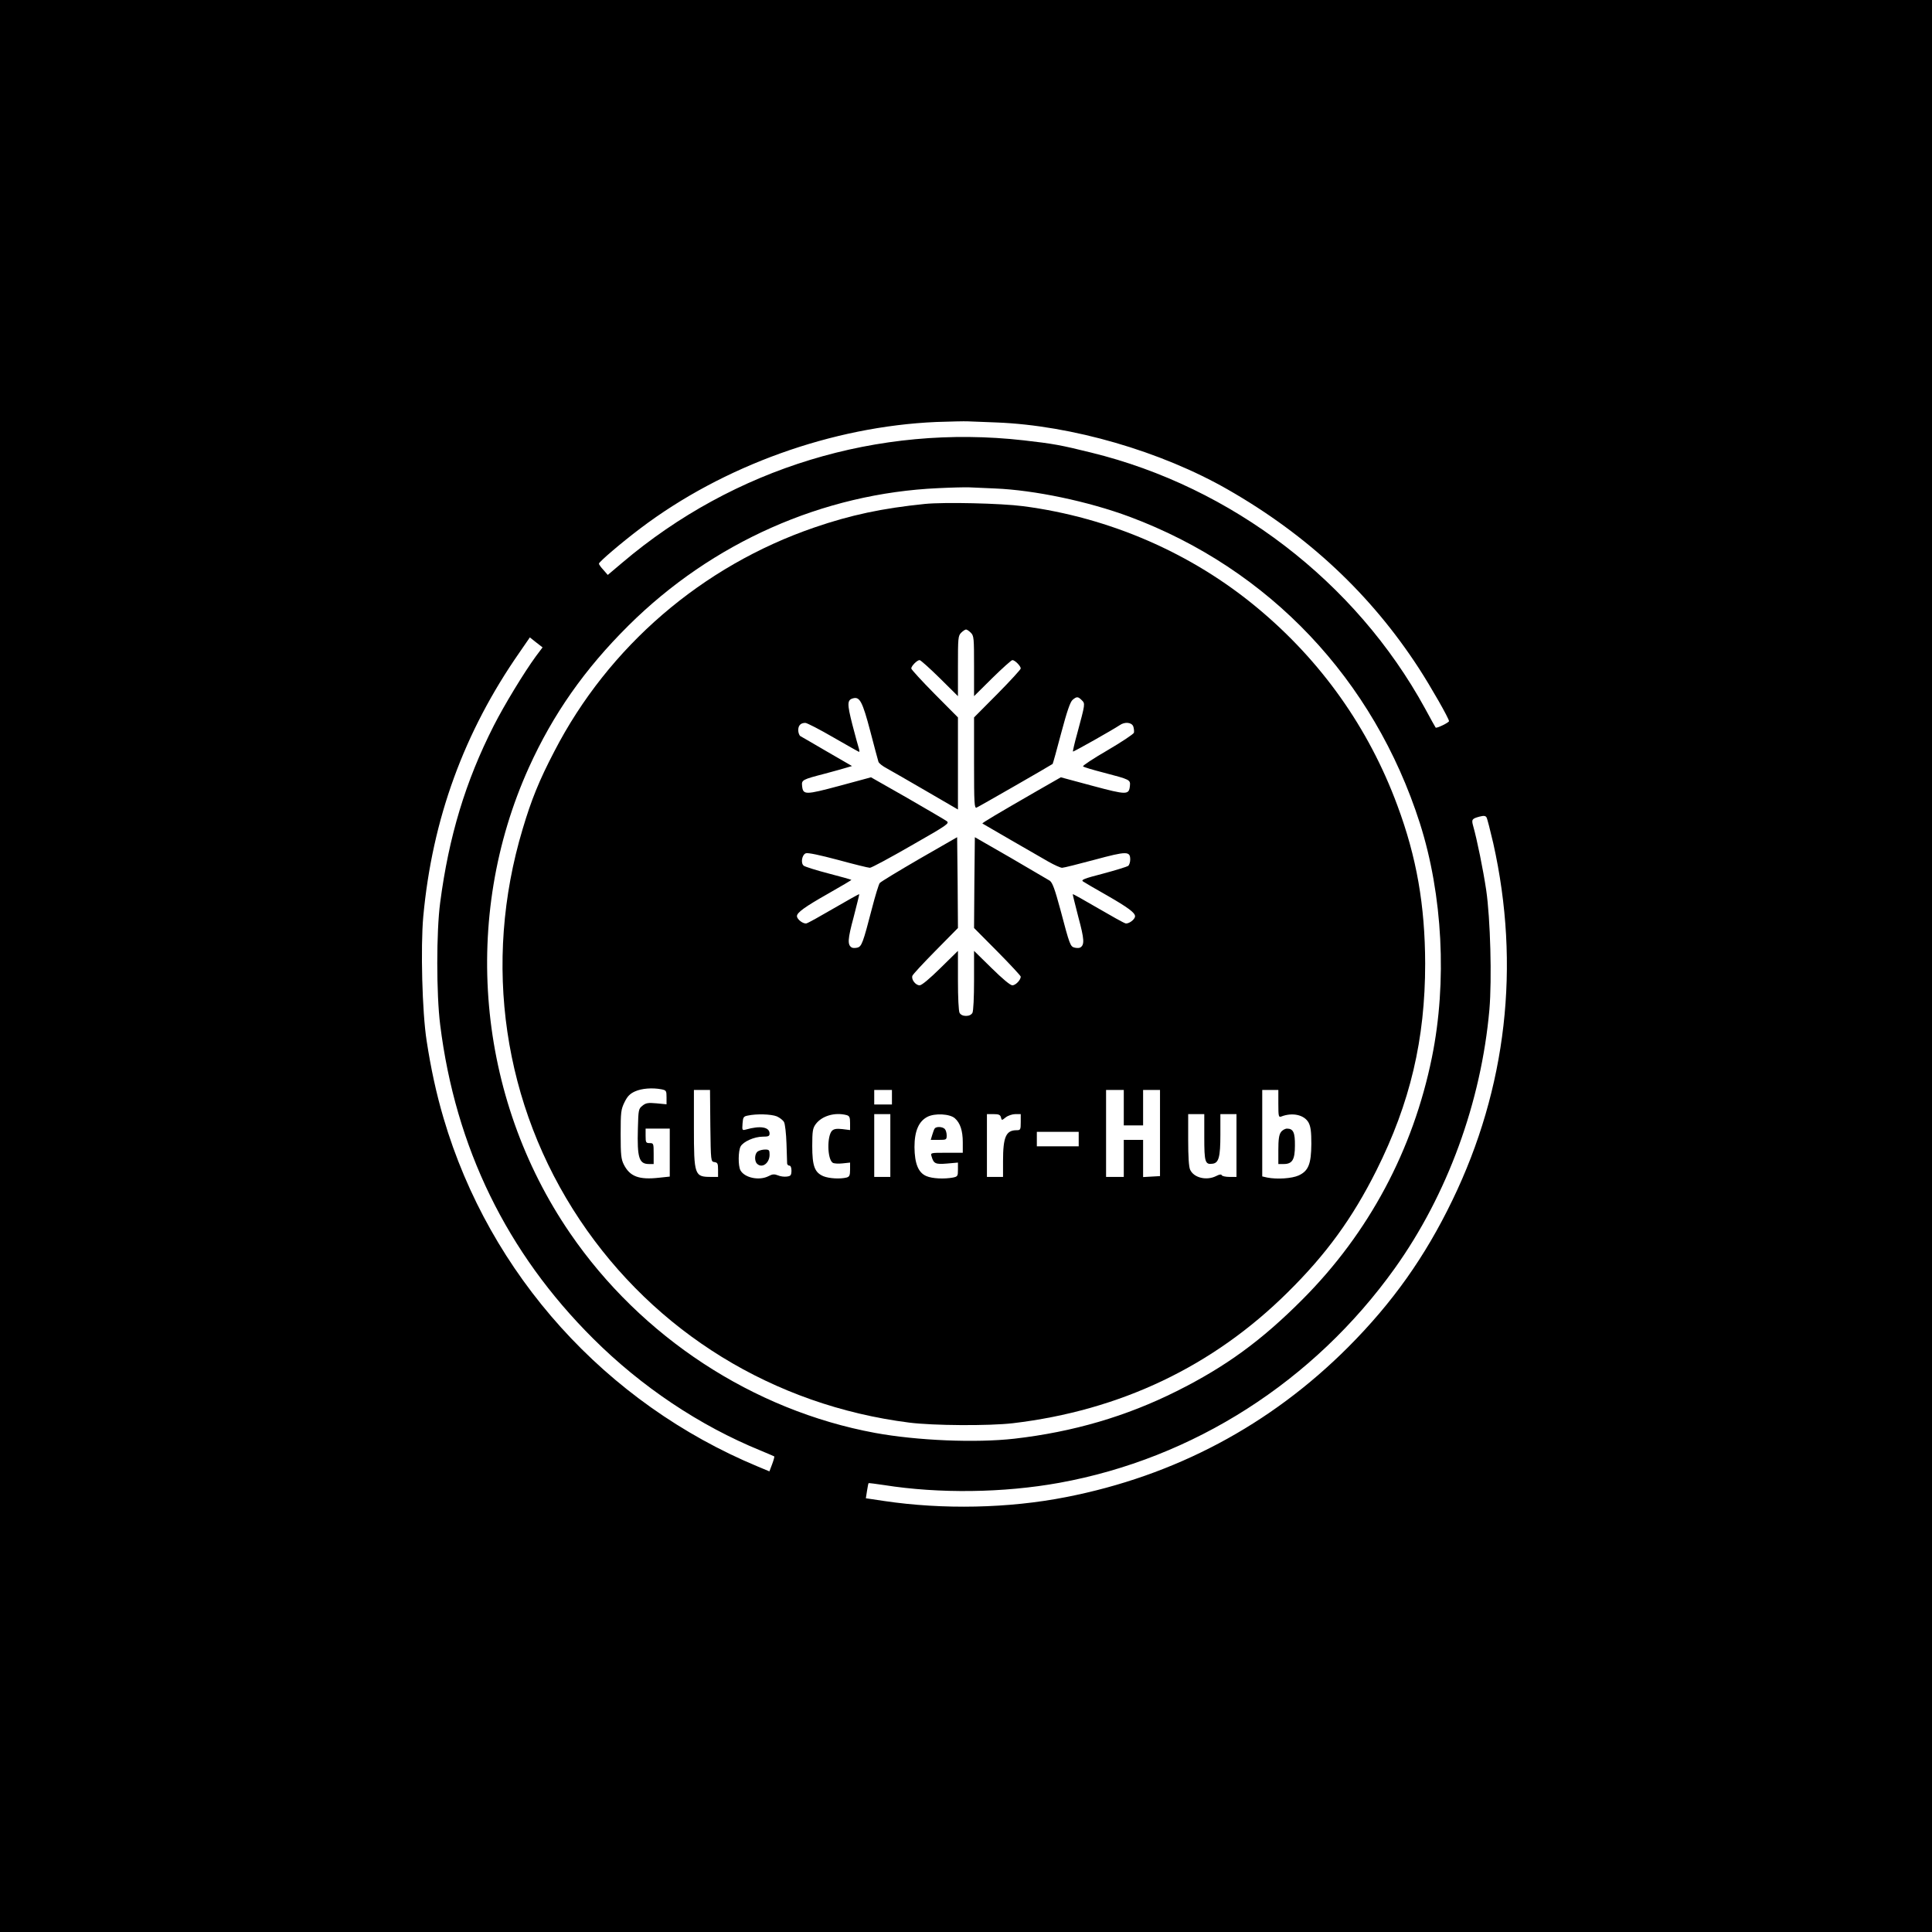
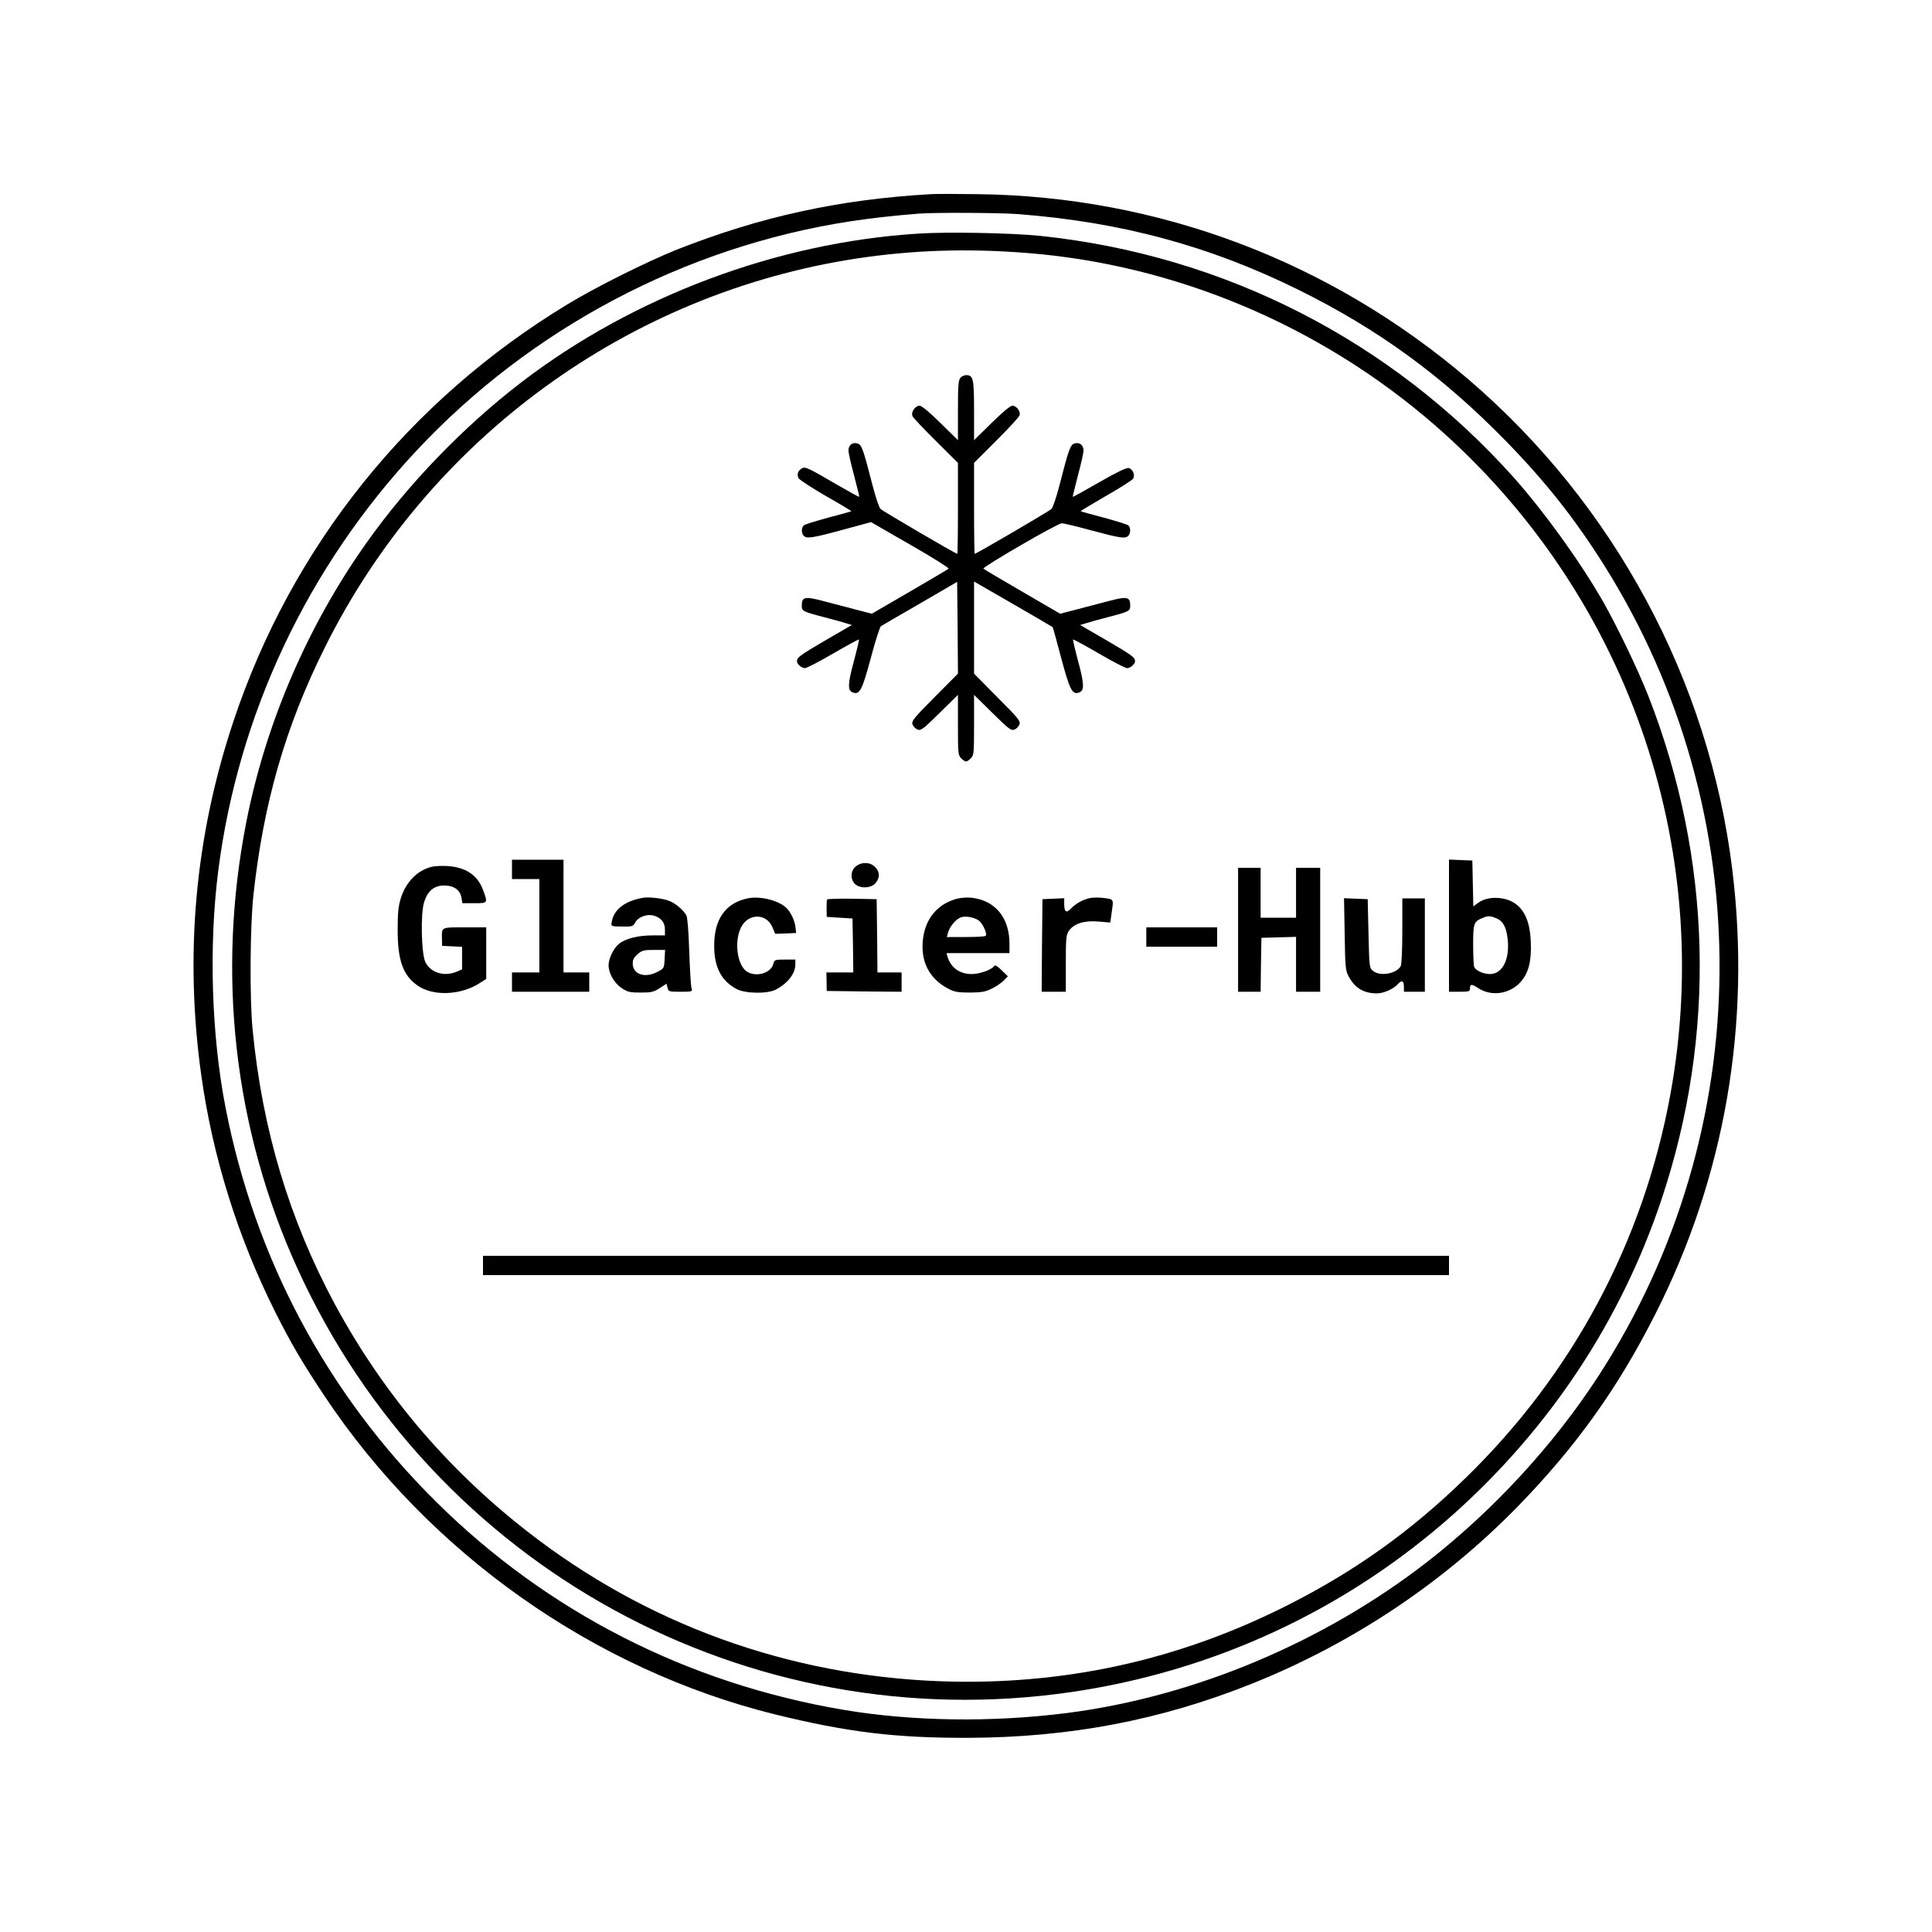
<svg xmlns="http://www.w3.org/2000/svg" version="1.0" width="1200pt" height="1200pt" viewBox="0 0 1200 1200" preserveAspectRatio="xMidYMid meet">
  <g transform="translate(0,1200) scale(0.1,-0.1)" fill="#000000" stroke="none">
-     <path d="M0 6000 l0 -6000 6000 0 6000 0 0 6000 0 6000 -6000 0 -6000 0 0 -6000z m6190 3376 c466 -18 1022 -179 1437 -417 496 -284 888 -651 1186 -1110 74 -114 187 -312 187 -328 0 -9 -78 -47 -83 -40 -2 2 -32 56 -66 119 -431 787 -1199 1375 -2074 1589 -190 47 -235 55 -419 76 -902 102 -1799 -171 -2493 -760 l-90 -76 -27 31 c-16 17 -28 34 -28 39 0 11 142 132 256 218 516 391 1194 634 1839 662 88 3 176 5 195 4 19 -1 100 -4 180 -7z m-10 -410 c245 -10 579 -80 837 -176 867 -324 1516 -1010 1802 -1903 142 -445 170 -987 75 -1454 -117 -576 -392 -1091 -804 -1504 -254 -255 -476 -417 -780 -569 -313 -157 -644 -254 -1010 -296 -240 -27 -603 -12 -865 36 -758 140 -1453 596 -1894 1240 -580 846 -678 1959 -256 2893 150 331 346 611 619 882 519 515 1207 821 1924 853 81 4 167 6 192 5 25 -1 97 -4 160 -7z m-2852 -1043 c-73 -100 -196 -302 -262 -432 -175 -345 -278 -686 -332 -1097 -24 -180 -24 -569 0 -759 95 -762 414 -1416 951 -1950 299 -298 660 -540 1040 -695 44 -18 82 -35 84 -36 2 -2 -4 -24 -13 -48 l-17 -45 -72 30 c-945 393 -1666 1192 -1952 2164 -45 152 -79 310 -105 480 -28 178 -38 583 -21 772 56 606 253 1146 598 1641 l64 93 39 -31 40 -31 -42 -56z m5947 -1161 c170 -760 83 -1521 -254 -2217 -170 -352 -372 -636 -646 -911 -485 -486 -1078 -801 -1755 -933 -356 -70 -764 -78 -1128 -24 l-114 17 7 45 c4 25 8 47 10 49 1 1 44 -4 96 -12 341 -54 741 -49 1089 14 832 151 1580 629 2083 1332 327 458 537 1032 588 1608 16 188 6 565 -20 742 -19 127 -57 314 -81 398 -11 40 -8 45 40 58 27 7 37 5 43 -5 5 -8 23 -80 42 -161z" />
-     <path d="M5745 8870 c-266 -27 -462 -69 -686 -146 -698 -239 -1280 -740 -1616 -1391 -94 -180 -143 -301 -197 -483 -250 -834 -121 -1714 356 -2428 467 -698 1203 -1151 2045 -1258 149 -19 495 -21 643 -4 668 79 1244 353 1708 813 240 237 402 460 551 757 210 420 303 815 303 1285 -1 362 -53 661 -173 983 -178 481 -473 897 -869 1226 -408 340 -918 562 -1455 632 -137 18 -490 26 -610 14z m285 -800 c19 -19 20 -33 20 -207 l0 -187 113 112 c63 62 119 112 125 112 16 0 52 -37 52 -52 0 -6 -65 -77 -145 -158 l-145 -146 0 -283 c0 -255 2 -283 16 -277 13 5 462 263 472 271 2 2 26 88 53 191 36 135 56 194 71 207 26 22 34 21 57 -2 22 -22 22 -20 -28 -206 -17 -60 -28 -111 -27 -113 4 -3 251 137 291 164 31 22 74 18 84 -8 4 -12 6 -30 4 -39 -3 -9 -77 -58 -164 -109 -88 -51 -156 -96 -152 -100 4 -5 62 -22 128 -39 164 -43 167 -44 163 -83 -6 -56 -19 -56 -232 1 l-197 53 -152 -87 c-248 -143 -339 -197 -335 -200 4 -3 321 -186 410 -237 37 -21 75 -38 85 -38 10 0 101 23 202 50 200 54 221 54 221 1 0 -16 -6 -33 -12 -39 -7 -5 -77 -27 -156 -48 -120 -31 -139 -39 -125 -49 10 -7 79 -47 153 -89 125 -72 170 -105 170 -127 0 -20 -41 -50 -60 -44 -11 3 -88 46 -172 95 -84 49 -153 88 -155 86 -1 -1 15 -65 35 -143 37 -137 39 -171 12 -188 -6 -4 -22 -4 -35 -1 -27 7 -30 13 -89 237 -35 129 -49 167 -66 179 -13 8 -122 72 -244 143 l-221 127 -3 -282 -2 -282 145 -146 c80 -81 145 -151 145 -156 0 -21 -32 -54 -52 -54 -13 0 -61 40 -129 107 l-109 107 0 -183 c0 -106 -4 -190 -10 -202 -7 -12 -21 -19 -40 -19 -19 0 -33 7 -40 19 -6 12 -10 96 -10 202 l0 183 -109 -107 c-68 -67 -116 -107 -129 -107 -25 0 -53 36 -45 59 3 9 68 79 144 156 l139 141 -2 282 -3 282 -235 -135 c-129 -75 -240 -142 -246 -150 -6 -8 -28 -79 -48 -157 -56 -216 -64 -237 -91 -244 -13 -3 -29 -3 -35 1 -27 17 -25 51 12 188 20 78 36 142 35 143 -1 2 -71 -37 -155 -86 -84 -49 -161 -92 -172 -95 -19 -6 -60 24 -60 45 0 22 50 58 193 139 81 46 147 85 145 86 -2 2 -66 20 -143 40 -77 20 -146 42 -153 48 -20 16 -11 68 13 77 13 5 87 -11 200 -41 99 -27 188 -49 198 -49 10 0 125 62 257 138 226 129 239 138 220 152 -11 8 -122 73 -245 144 l-225 128 -196 -53 c-213 -57 -226 -57 -232 -1 -4 38 1 40 143 77 55 15 115 31 133 37 l34 10 -154 89 c-84 49 -159 93 -167 97 -7 5 -13 22 -13 37 0 29 15 45 44 45 10 0 88 -40 174 -90 85 -49 158 -90 160 -90 3 0 2 10 -2 23 -4 12 -22 78 -40 147 -33 130 -33 153 6 163 40 10 57 -21 105 -203 25 -96 48 -182 51 -191 2 -9 26 -28 53 -42 27 -15 137 -78 245 -141 l196 -114 0 286 0 286 -145 146 c-80 81 -145 152 -145 158 0 15 36 52 52 52 6 0 62 -50 125 -112 l113 -112 0 187 c0 174 1 188 20 207 11 11 25 20 30 20 6 0 19 -9 30 -20z m-1921 -2836 c29 -6 31 -9 31 -50 l0 -43 -62 6 c-54 5 -67 2 -88 -15 -24 -19 -25 -26 -28 -142 -5 -181 7 -220 69 -220 l29 0 0 65 c0 63 -1 65 -25 65 -23 0 -25 4 -25 45 l0 45 75 0 75 0 0 -149 0 -149 -66 -7 c-125 -14 -181 7 -219 81 -17 34 -20 59 -20 189 0 138 2 154 24 199 18 37 34 53 65 67 42 19 108 24 165 13z m303 -226 c3 -223 3 -223 26 -226 19 -3 22 -9 22 -48 l0 -44 -44 0 c-102 0 -106 10 -106 305 l0 235 50 0 50 0 2 -222z m1128 177 l0 -45 -55 0 -55 0 0 45 0 45 55 0 55 0 0 -45z m1440 -65 l0 -110 60 0 60 0 0 110 0 110 53 0 52 0 0 -267 0 -268 -53 -3 -52 -3 0 115 0 116 -60 0 -60 0 0 -115 0 -115 -55 0 -55 0 0 270 0 270 55 0 55 0 0 -110z m960 24 c0 -78 2 -85 18 -79 69 27 143 11 170 -38 13 -25 17 -56 17 -132 -1 -125 -18 -168 -79 -196 -42 -19 -134 -25 -195 -13 l-31 7 0 268 0 269 50 0 50 0 0 -86z m-3115 -78 c18 -8 39 -24 45 -36 6 -11 13 -71 15 -133 2 -62 4 -118 4 -124 1 -7 7 -13 14 -13 8 0 13 -12 13 -32 -1 -29 -5 -33 -30 -36 -15 -2 -40 1 -55 8 -21 8 -33 8 -57 -5 -58 -30 -149 -11 -175 36 -15 28 -14 120 1 148 16 30 85 61 138 61 34 0 42 3 42 19 0 41 -57 51 -148 25 -22 -6 -23 -4 -20 37 3 40 6 45 33 50 55 12 145 9 180 -5z m433 8 c18 -5 22 -13 22 -50 l0 -43 -48 6 c-36 4 -52 1 -64 -10 -32 -33 -30 -176 4 -199 7 -5 34 -7 61 -4 l47 5 0 -43 c0 -37 -4 -45 -22 -50 -40 -10 -108 -6 -143 8 -55 23 -70 63 -70 188 0 92 3 110 21 135 38 52 119 76 192 57z m272 -189 l0 -195 -50 0 -50 0 0 195 0 195 50 0 50 0 0 -195z m401 169 c33 -29 49 -77 49 -149 l0 -65 -101 0 c-99 0 -100 0 -93 -22 13 -46 24 -51 96 -45 l68 6 0 -43 c0 -41 -2 -44 -31 -50 -54 -10 -128 -7 -165 9 -50 21 -73 77 -74 180 0 99 26 160 80 188 46 24 140 19 171 -9z m286 6 c5 -20 5 -20 30 0 14 11 41 20 59 20 l34 0 0 -50 c0 -47 -2 -50 -26 -50 -66 0 -84 -42 -84 -192 l0 -98 -50 0 -50 0 0 195 0 195 41 0 c32 0 42 -4 46 -20z m1263 -124 c0 -154 5 -171 52 -164 38 5 48 42 48 181 l0 127 50 0 50 0 0 -195 0 -195 -44 0 c-24 0 -46 5 -48 11 -2 6 -14 5 -33 -5 -60 -31 -140 -12 -163 39 -8 17 -12 83 -12 185 l0 160 50 0 50 0 0 -144z m-780 -11 l0 -45 -130 0 -130 0 0 45 0 45 130 0 130 0 0 -45z" />
-     <path d="M7956 4968 c-12 -16 -16 -47 -16 -110 l0 -88 33 0 c53 0 70 26 70 114 1 81 -10 106 -49 106 -12 0 -30 -10 -38 -22z" />
-     <path d="M4708 4849 c-21 -12 -24 -59 -6 -77 31 -31 78 3 78 56 0 28 -3 32 -27 32 -16 0 -36 -5 -45 -11z" />
-     <path d="M5805 4990 c-4 -6 -10 -24 -15 -40 l-9 -30 50 0 c47 0 49 1 49 28 0 15 -5 33 -12 40 -15 15 -54 16 -63 2z" />
+     <path d="M5780 10794 c-571 -33 -1057 -140 -1575 -344 -183 -73 -504 -233 -680 -340 -988 -599 -1714 -1506 -2075 -2590 -239 -716 -305 -1453 -199 -2205 71 -503 227 -1002 458 -1463 98 -195 165 -310 306 -522 650 -977 1675 -1701 2801 -1979 449 -110 745 -146 1194 -145 634 2 1197 109 1765 336 625 250 1191 628 1655 1104 360 370 618 731 850 1189 434 855 598 1807 479 2768 -145 1174 -735 2268 -1640 3042 -858 733 -1923 1135 -3044 1149 -132 2 -265 2 -295 0z m546 -124 c641 -50 1186 -197 1739 -470 494 -244 892 -534 1285 -936 249 -255 429 -482 613 -774 970 -1542 955 -3514 -37 -5040 -277 -426 -649 -829 -1056 -1147 -646 -503 -1453 -842 -2244 -943 -465 -59 -960 -52 -1387 20 -969 164 -1838 607 -2529 1291 -678 671 -1126 1510 -1309 2449 -88 452 -105 1006 -45 1475 125 972 555 1883 1231 2606 711 760 1668 1266 2692 1424 134 20 262 35 426 48 97 8 504 6 621 -3z" />
+     <path d="M5703 10549 c-875 -55 -1766 -389 -2463 -922 -361 -277 -707 -635 -966 -1002 -364 -514 -623 -1116 -744 -1730 -186 -948 -76 -1910 318 -2775 845 -1854 2795 -2922 4804 -2630 891 130 1711 512 2379 1108 597 534 1038 1201 1289 1952 342 1024 314 2114 -81 3125 -64 163 -193 432 -283 590 -143 249 -363 554 -552 767 -762 853 -1801 1384 -2944 1503 -174 18 -575 26 -757 14z m672 -120 c926 -72 1825 -451 2535 -1068 1191 -1036 1747 -2614 1465 -4159 -168 -915 -606 -1735 -1273 -2383 -337 -329 -685 -577 -1102 -788 -654 -331 -1338 -488 -2070 -476 -949 17 -1840 320 -2588 882 -531 399 -950 885 -1262 1462 -283 526 -451 1085 -511 1706 -19 191 -16 645 5 835 62 570 198 1045 442 1535 644 1298 1883 2204 3309 2420 347 52 683 63 1050 34z" />
+     <path d="M5966 9654 c-13 -13 -16 -46 -16 -202 l0 -186 -109 107 c-69 68 -116 107 -129 107 -29 0 -57 -43 -43 -67 5 -10 71 -79 145 -153 l136 -135 0 -282 c0 -156 -2 -283 -4 -283 -10 0 -463 265 -477 279 -9 9 -30 72 -48 141 -61 237 -69 259 -97 266 -31 8 -54 -11 -54 -45 0 -14 16 -84 35 -155 19 -72 33 -131 32 -132 -1 -2 -61 31 -132 72 -190 111 -202 116 -224 105 -25 -14 -33 -38 -21 -61 5 -10 82 -60 170 -111 88 -50 159 -93 158 -94 -2 -2 -66 -20 -143 -40 -77 -21 -146 -42 -152 -48 -16 -12 -17 -49 -1 -65 19 -19 53 -14 241 37 l177 48 245 -141 c135 -77 241 -144 237 -148 -5 -5 -114 -69 -243 -144 l-234 -136 -100 26 c-55 14 -146 38 -202 53 -114 30 -133 26 -133 -28 0 -35 6 -38 145 -74 55 -14 115 -31 133 -37 l33 -10 -162 -94 c-159 -93 -179 -107 -179 -131 0 -18 29 -43 50 -43 10 0 89 41 175 91 86 50 158 89 160 87 2 -2 -12 -62 -31 -133 -39 -144 -40 -184 -7 -196 43 -16 58 14 112 215 28 105 56 193 63 197 7 5 117 68 243 141 l230 134 3 -285 2 -285 -145 -146 c-130 -131 -145 -149 -137 -170 5 -13 19 -27 32 -32 20 -7 36 5 136 104 l114 112 0 -187 c0 -174 1 -188 20 -207 11 -11 25 -20 30 -20 6 0 19 9 30 20 19 19 20 33 20 207 l0 187 114 -112 c100 -99 116 -111 136 -104 13 5 27 19 32 32 8 21 -7 39 -137 169 l-145 147 0 286 0 286 243 -140 c133 -77 243 -141 245 -143 2 -2 26 -88 53 -191 54 -201 69 -231 112 -215 33 12 32 52 -7 196 -19 71 -33 131 -31 133 2 2 74 -37 160 -87 86 -50 165 -91 175 -91 21 0 50 25 50 43 0 24 -20 38 -179 131 l-162 94 33 10 c18 6 78 23 133 37 139 36 145 39 145 74 0 54 -19 58 -133 28 -56 -15 -147 -39 -202 -53 l-100 -26 -234 136 c-129 75 -238 139 -243 144 -9 9 461 282 487 282 10 0 94 -20 186 -45 178 -48 208 -52 227 -33 16 16 15 53 0 65 -7 6 -76 27 -153 48 -77 20 -141 38 -143 40 -1 1 70 44 158 95 88 50 164 99 169 108 12 23 -3 58 -28 65 -14 3 -71 -24 -183 -88 -90 -52 -164 -93 -165 -91 -1 1 13 60 32 132 19 71 35 141 35 155 0 34 -23 53 -54 45 -28 -7 -36 -29 -97 -266 -18 -69 -39 -132 -48 -141 -14 -14 -467 -279 -477 -279 -2 0 -4 127 -4 283 l0 282 139 139 c77 77 142 147 144 157 7 25 -20 59 -45 59 -13 0 -61 -40 -129 -107 l-109 -107 0 186 c0 198 -5 218 -50 218 -10 0 -26 -7 -34 -16z" />
+     <path d="M3180 6600 l0 -60 85 0 85 0 0 -290 0 -290 -85 0 -85 0 0 -60 0 -60 240 0 240 0 0 60 0 60 -80 0 -80 0 0 350 0 350 -160 0 -160 0 0 -60z" />
+     <path d="M9000 6250 l0 -410 65 0 c56 0 65 2 65 18 0 31 10 32 51 5 82 -54 195 -38 263 37 50 56 69 128 64 248 -5 161 -63 250 -174 271 -59 11 -116 1 -155 -28 l-28 -21 -3 142 -3 143 -72 3 -73 3 0 -411z m295 46 c41 -17 60 -53 69 -126 15 -127 -31 -220 -110 -220 -41 0 -89 22 -98 45 -3 9 -6 72 -6 139 0 133 4 142 60 165 34 14 46 13 85 -3z" />
+     <path d="M5316 6619 c-33 -26 -36 -79 -6 -109 31 -31 102 -28 129 6 28 35 26 69 -4 99 -30 31 -82 33 -119 4z" />
+     <path d="M2698 6619 c-95 -14 -175 -91 -208 -197 -16 -50 -20 -93 -20 -196 0 -190 32 -281 120 -345 98 -71 273 -64 393 15 l37 24 0 160 0 160 -134 0 c-148 0 -142 3 -141 -70 l1 -45 62 -3 62 -3 0 -70 0 -70 -35 -15 c-76 -31 -157 -7 -192 58 -26 49 -32 306 -8 377 23 69 62 101 124 101 60 0 98 -27 107 -75 l6 -35 74 0 c85 0 85 0 54 83 -32 86 -98 134 -200 146 -30 4 -76 3 -102 0z" />
+     <path d="M7690 6225 l0 -385 70 0 70 0 2 168 3 167 108 3 107 3 0 -171 0 -170 75 0 75 0 0 385 0 385 -75 0 -75 0 0 -155 0 -155 -110 0 -110 0 0 155 0 155 -70 0 -70 0 0 -385z" />
+     <path d="M3990 6423 c-112 -20 -180 -75 -191 -153 -4 -24 -2 -24 64 -25 65 -1 69 1 83 26 16 32 70 53 110 43 47 -11 74 -42 74 -86 l0 -38 -78 0 c-88 0 -166 -19 -207 -52 -33 -26 -65 -91 -65 -133 0 -51 35 -111 81 -142 37 -25 52 -28 119 -28 67 0 82 4 118 28 l42 27 6 -25 c6 -24 9 -25 81 -25 74 0 75 1 68 23 -4 12 -10 114 -14 227 -4 126 -11 213 -18 225 -19 33 -66 73 -103 88 -39 17 -132 28 -170 20z m138 -380 c-3 -58 -3 -58 -48 -81 -76 -39 -150 -13 -150 54 0 24 8 39 31 58 26 23 40 26 100 26 l70 0 -3 -57z" />
+     <path d="M4643 6420 c-138 -29 -209 -131 -207 -300 1 -129 45 -213 139 -263 54 -29 193 -31 245 -3 73 39 120 99 120 156 l0 30 -65 0 c-61 0 -65 -2 -71 -25 -16 -66 -126 -90 -178 -39 -51 52 -63 186 -23 264 44 89 158 89 195 0 l17 -40 65 2 65 3 -4 35 c-4 41 -31 98 -58 122 -51 47 -163 74 -240 58z" />
+     <path d="M5940 6417 c-133 -37 -210 -147 -210 -298 0 -115 56 -206 160 -260 38 -20 59 -24 135 -24 77 1 97 5 140 27 28 14 60 37 72 50 l23 24 -39 38 c-27 26 -41 34 -46 26 -14 -23 -90 -50 -140 -50 -74 0 -129 39 -150 108 l-6 22 195 0 196 0 0 58 c0 162 -88 269 -235 286 -28 3 -70 0 -95 -7z m140 -135 c24 -18 52 -79 43 -94 -2 -5 -58 -8 -123 -8 l-119 0 9 32 c11 35 45 76 75 89 28 12 85 3 115 -19z" />
+     <path d="M6765 6421 c-44 -11 -87 -36 -114 -65 -29 -30 -41 -21 -41 32 l0 33 -67 -3 -68 -3 -3 -287 -2 -288 75 0 75 0 0 176 c0 160 2 178 20 204 32 44 96 64 183 56 l73 -6 10 70 c11 79 14 75 -66 84 -25 2 -58 1 -75 -3z" />
+     <path d="M5137 6413 c-2 -5 -3 -30 -3 -58 l1 -50 80 -5 80 -5 3 -167 2 -168 -83 0 -84 0 1 -57 1 -58 233 -3 232 -2 0 60 0 60 -75 0 -75 0 -2 228 -3 227 -152 3 c-83 1 -153 -1 -156 -5z" />
+     <path d="M8352 6198 c3 -205 5 -226 25 -263 38 -72 94 -105 175 -105 43 0 103 27 132 59 23 26 36 19 36 -20 l0 -29 65 0 65 0 0 290 0 290 -70 0 -70 0 0 -201 c0 -118 -4 -208 -10 -220 -26 -47 -128 -65 -171 -30 -24 19 -24 23 -29 233 l-5 213 -73 3 -74 3 4 -223z" />
+     <path d="M7120 6180 l0 -60 220 0 220 0 0 60 0 60 -220 0 -220 0 0 -60z" />
+     <path d="M3000 4140 l0 -60 3000 0 3000 0 0 60 0 60 -3000 0 -3000 0 0 -60z" />
  </g>
</svg>
